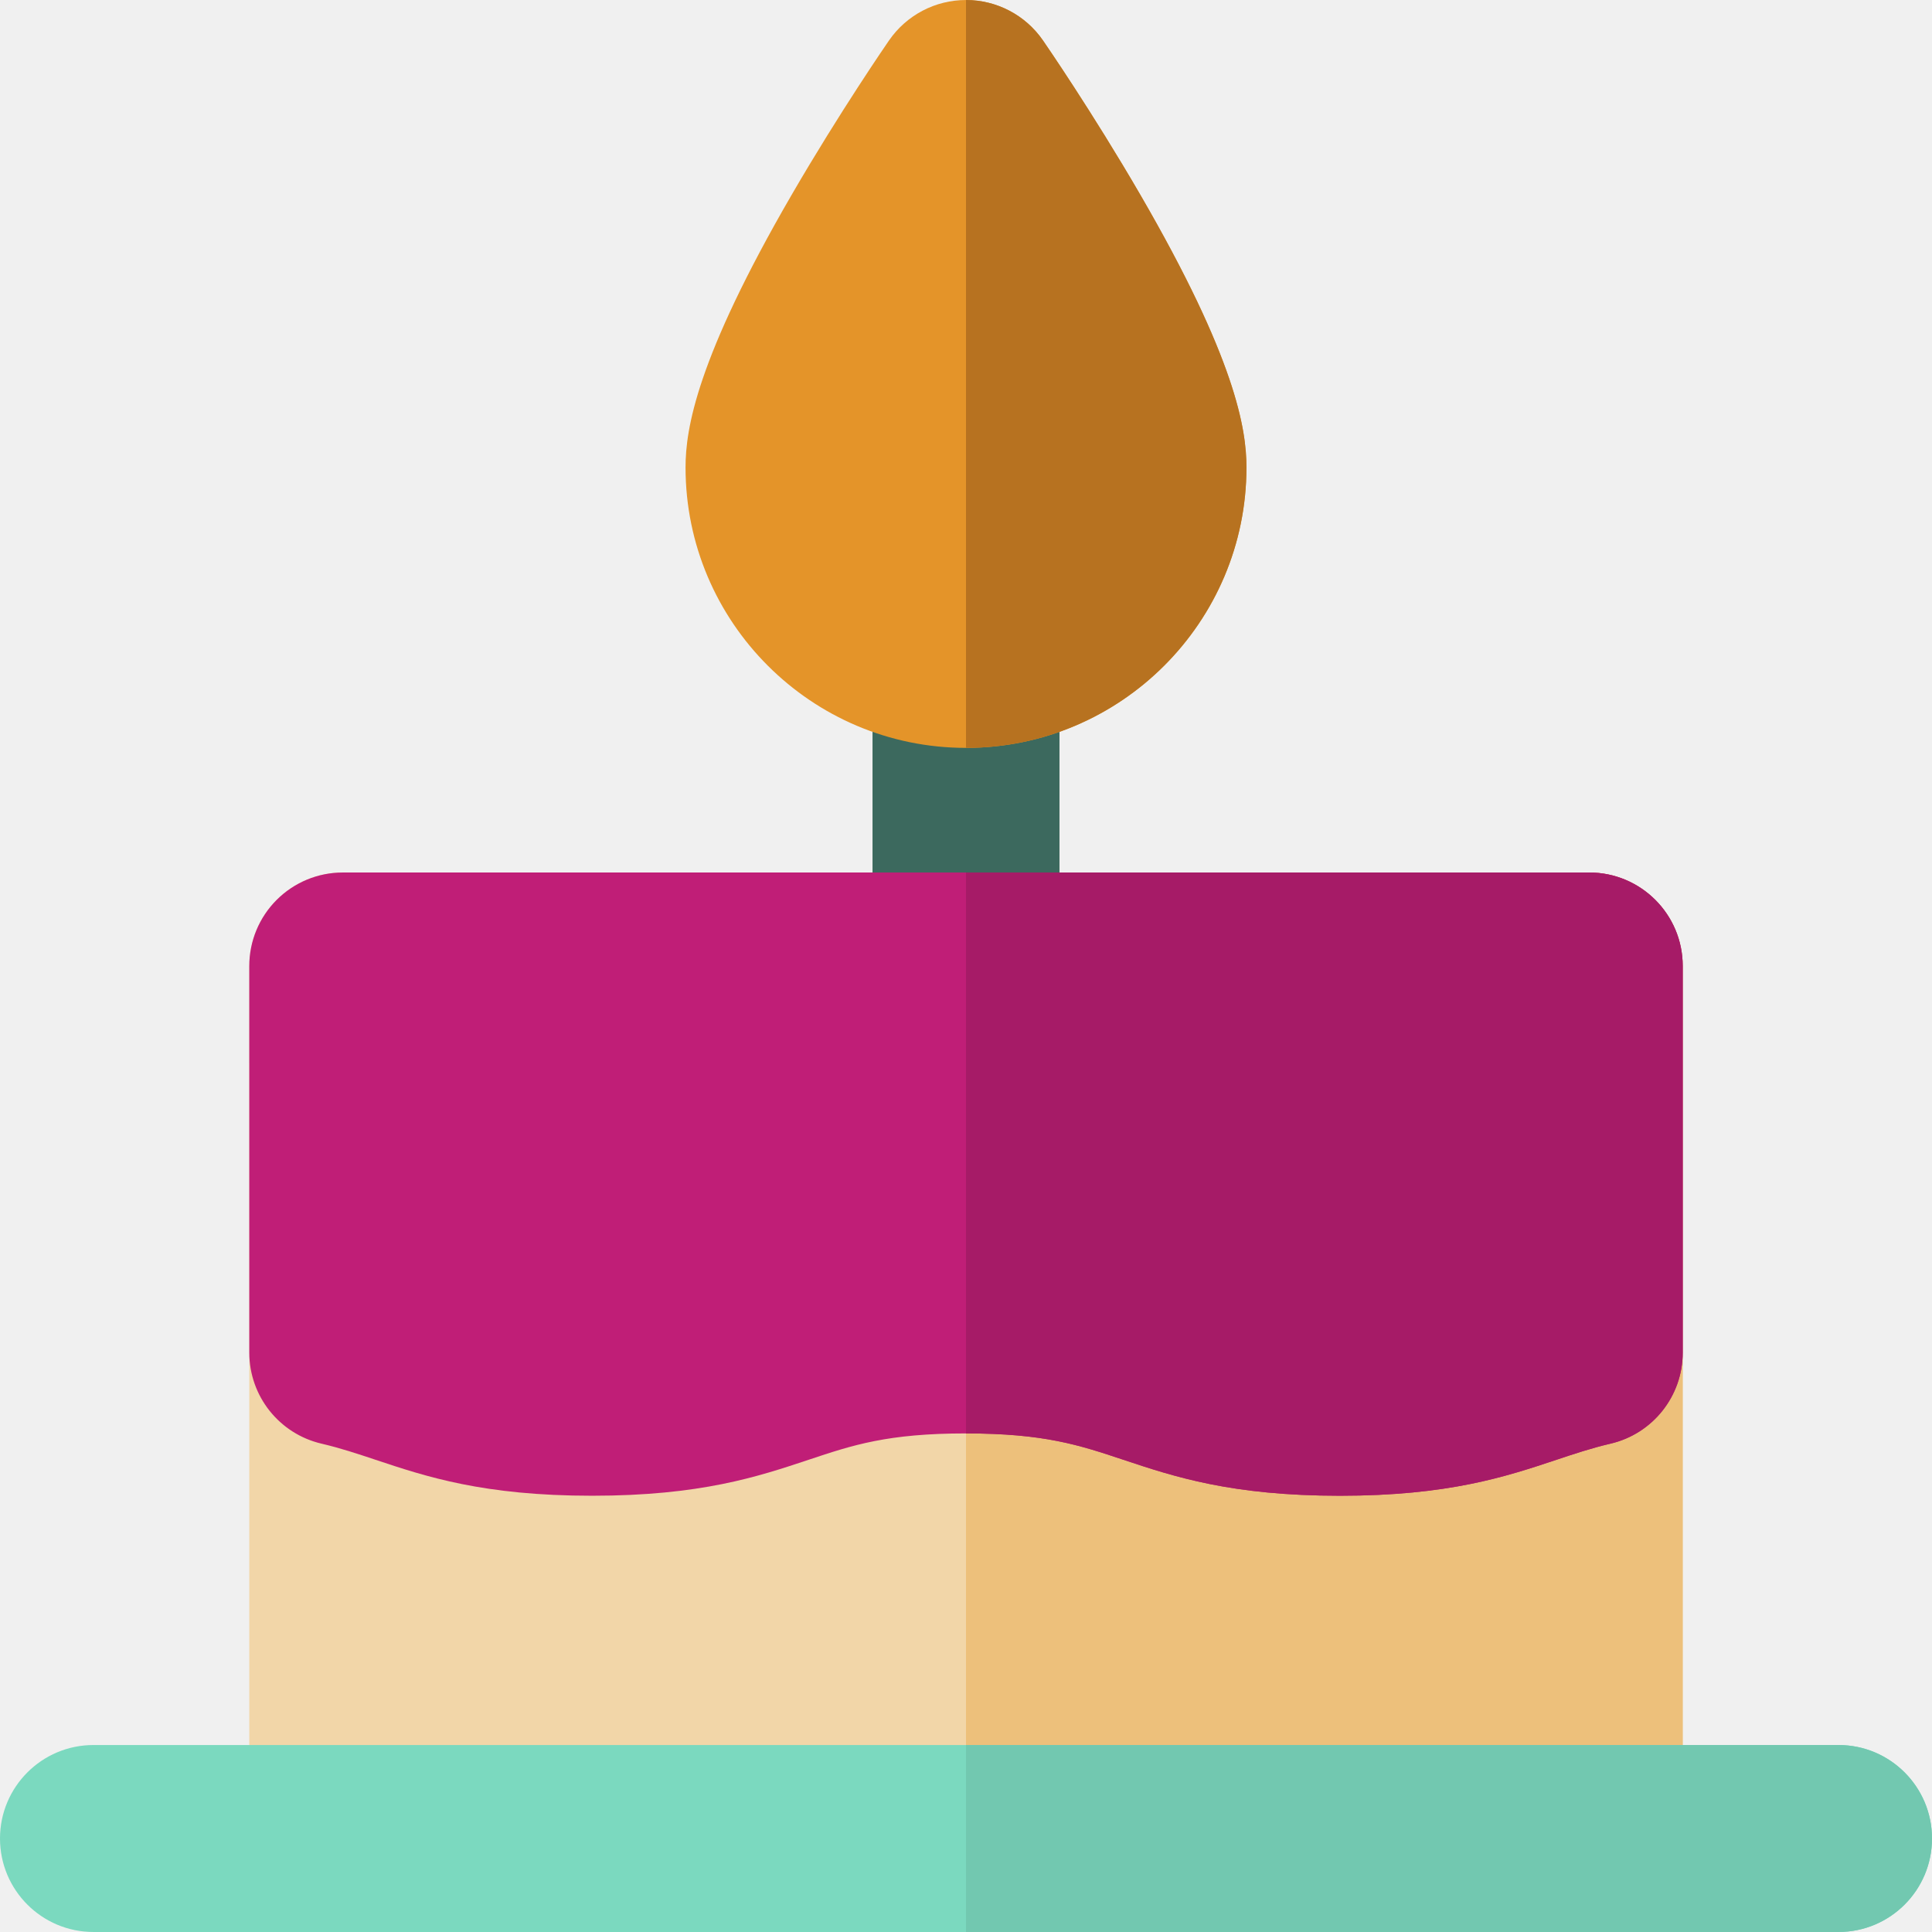
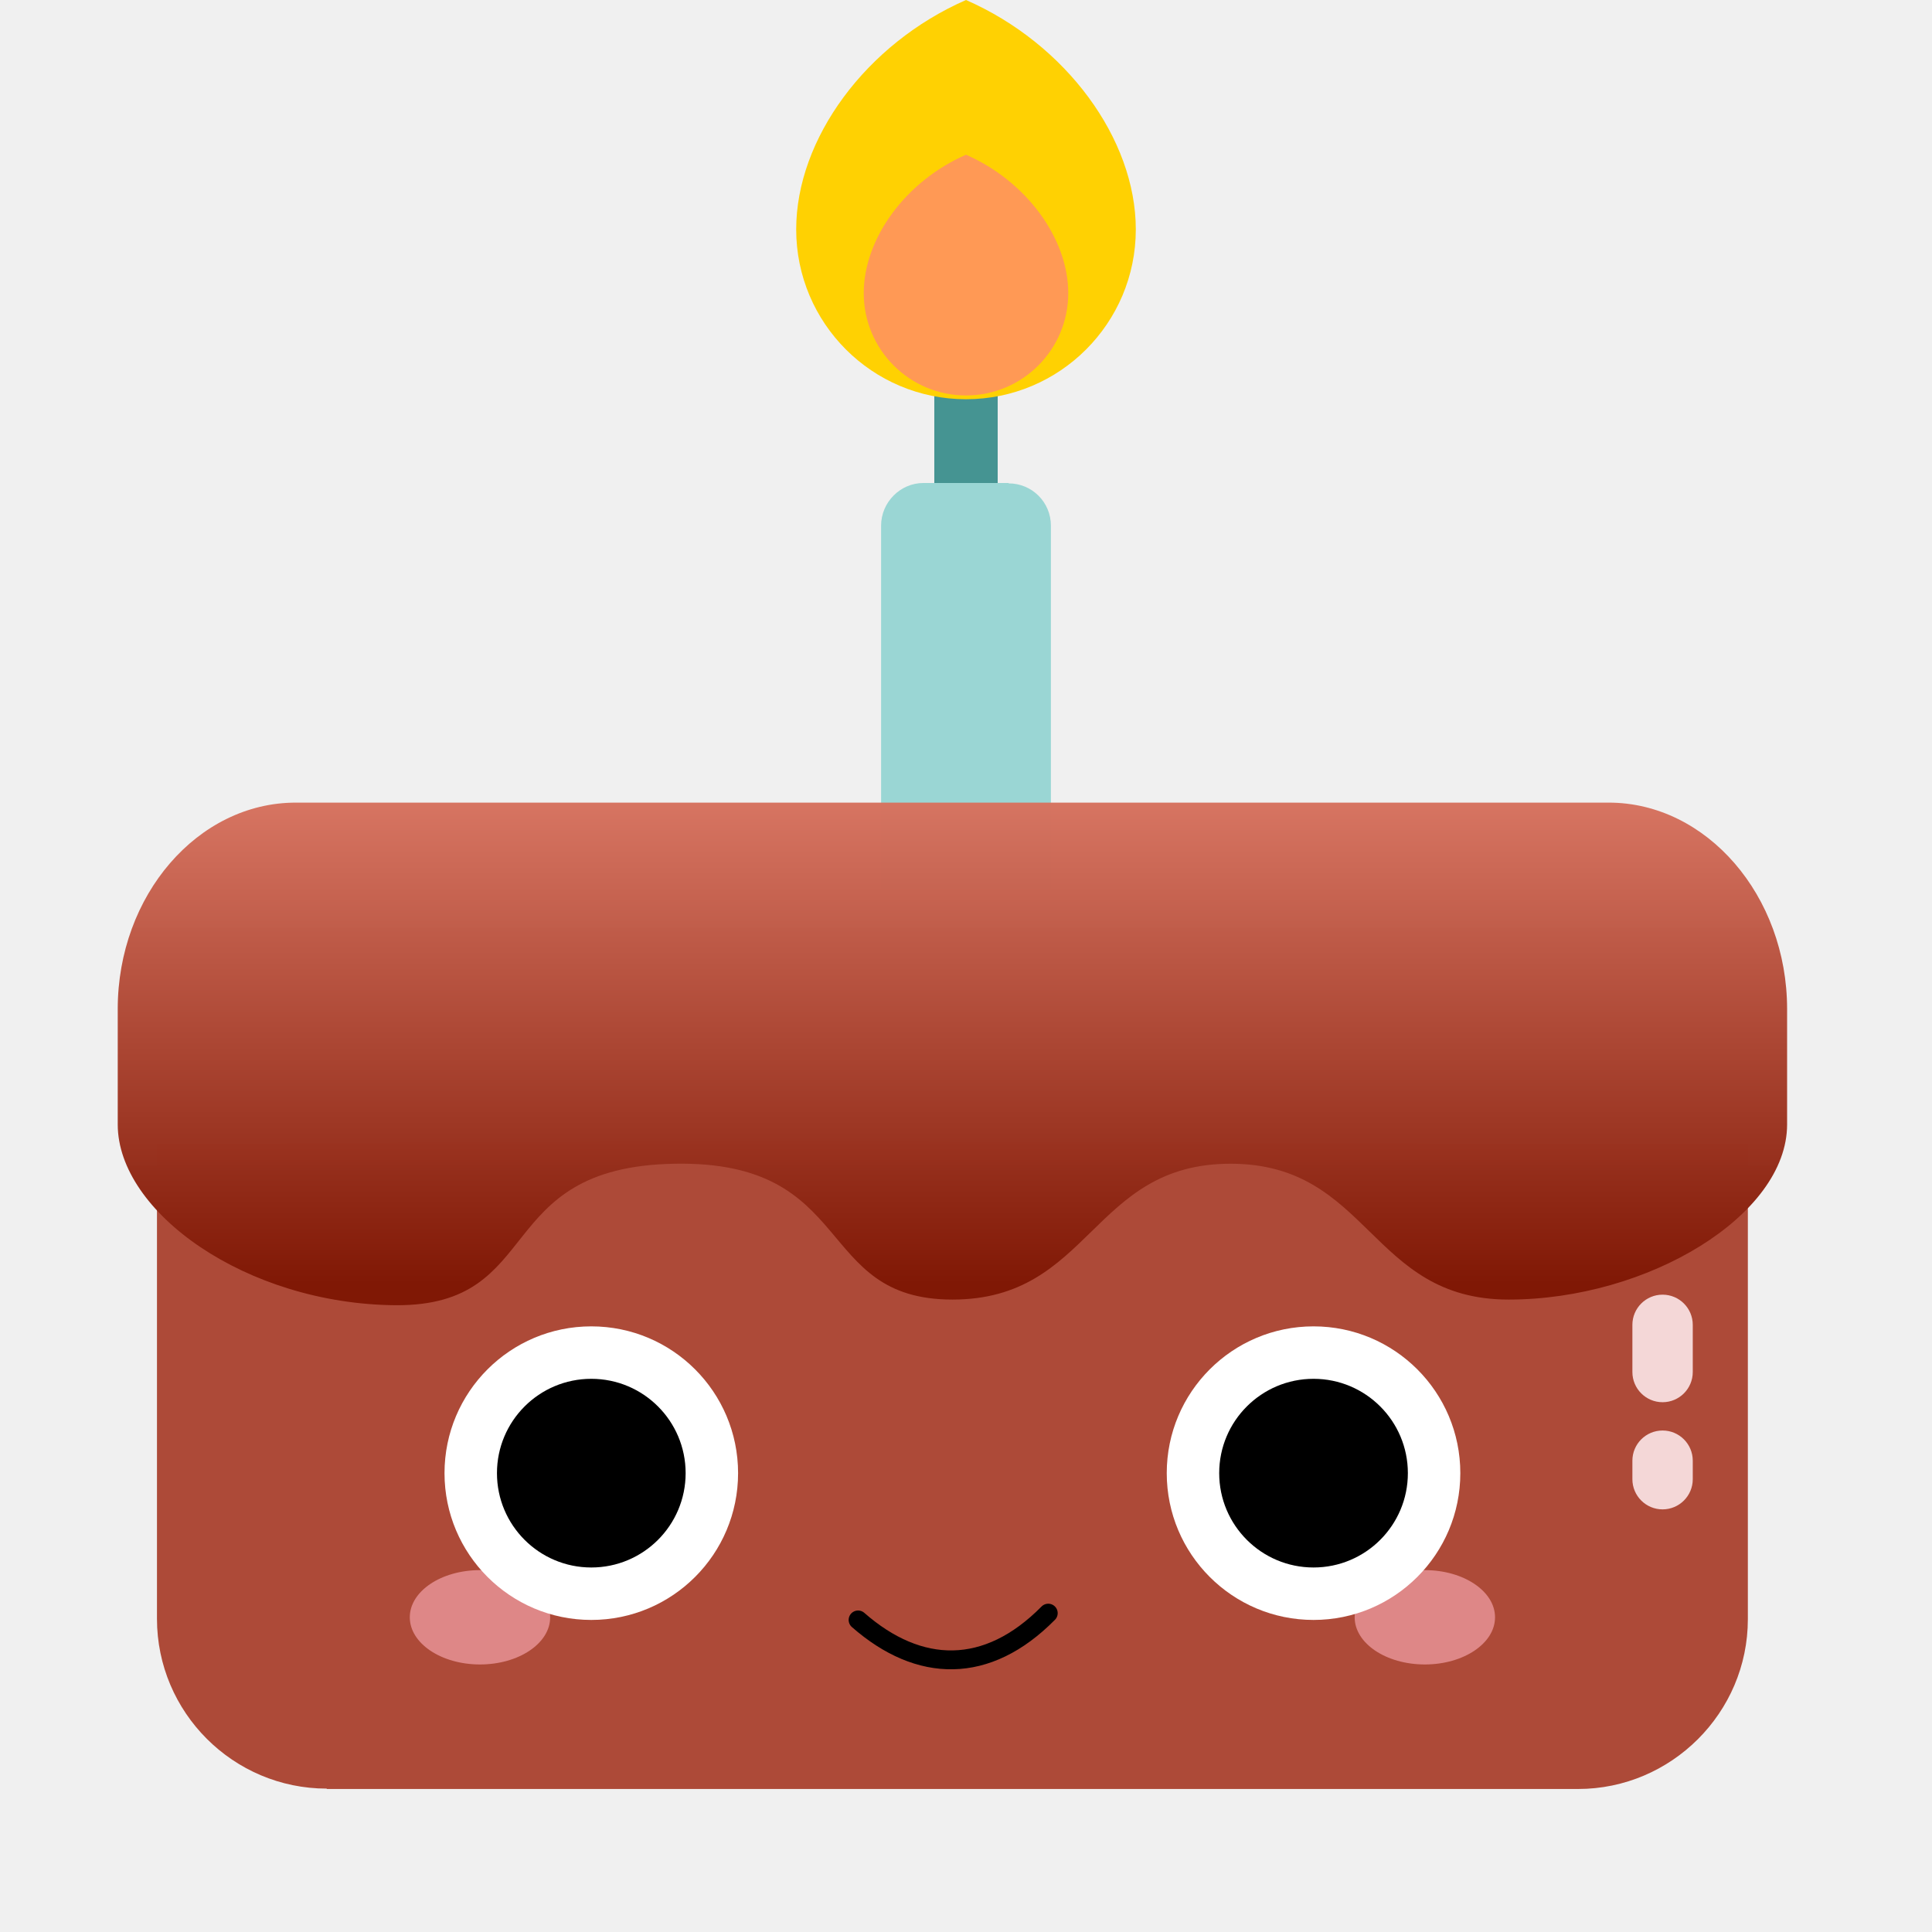
- <svg xmlns="http://www.w3.org/2000/svg" version="1.1" id="Layer_1" x="0px" y="0px" viewBox="0 0 512 512" style="enable-background:new 0 0 512 512;" xml:space="preserve">
-   <path style="fill:#3C695E;" d="M256,148.648c-13.682,0-24.774,11.091-24.774,24.774v82.574c0,13.684,11.092,24.774,24.774,24.774  c13.682,0,24.774-11.091,24.774-24.774v-82.574C280.774,159.739,269.682,148.648,256,148.648z" />
-   <path style="fill:#E49429;" d="M302.204,51.633c-12.731-21.947-25.291-40.171-25.82-40.935C271.758,4,264.139,0.003,256,0.003  c-8.139,0-15.758,3.997-20.384,10.694c-0.529,0.765-13.089,18.989-25.82,40.935c-25.204,43.447-28.119,62.038-28.119,72.242  c0,40.981,33.341,74.323,74.323,74.323c40.98,0,74.323-33.343,74.323-74.323C330.323,113.671,327.407,95.08,302.204,51.633z" />
-   <path style="fill:#F2D6A8;" d="M421.161,231.223H90.839c-13.682,0-24.774,11.094-24.774,24.774v231.226  c0,13.684,11.092,24.774,24.774,24.774h330.323c13.682,0,24.774-11.091,24.774-24.774V255.997  C445.935,242.316,434.843,231.223,421.161,231.223z" />
-   <path style="fill:#EDC07B;" d="M421.161,231.223H256v280.774h165.161c13.682,0,24.774-11.091,24.774-24.774V255.997  C445.935,242.316,434.843,231.223,421.161,231.223z" />
-   <path style="fill:#C01E77;" d="M421.161,231.223H90.839c-6.572,0-12.873,2.611-17.519,7.259c-4.646,4.644-7.256,10.945-7.256,17.517  l0.003,102.464c0,11.512,7.929,21.504,19.141,24.123c4.998,1.168,9.522,2.674,14.308,4.271c13.4,4.466,28.588,9.53,57.387,9.53  c28.796,0,43.986-5.064,57.387-9.53c11.707-3.903,20.954-6.986,41.721-6.986c20.751,0,29.998,3.084,41.707,6.986  c13.398,4.468,28.586,9.53,57.377,9.53s43.978-5.061,57.377-9.527c4.791-1.599,9.317-3.107,14.318-4.274  c11.213-2.616,19.146-12.613,19.146-24.125V255.997C445.935,242.316,434.843,231.223,421.161,231.223z" />
-   <path style="fill:#7BD9BF;" d="M487.226,511.997H24.774C11.092,511.997,0,500.906,0,487.222c0-13.68,11.092-24.774,24.774-24.774  h462.452c13.682,0,24.774,11.094,24.774,24.774C512,500.906,500.908,511.997,487.226,511.997z" />
-   <path style="fill:#B77220;" d="M330.323,123.874c0-10.204-2.915-28.794-28.119-72.242c-12.731-21.947-25.291-40.171-25.82-40.935  C271.758,4,264.139,0.003,256,0.003v198.194C296.98,198.197,330.323,164.854,330.323,123.874z" />
-   <path style="fill:#A61B67;" d="M421.161,231.223H256v148.648c0.003,0,0.007,0,0.012,0c20.751,0,29.998,3.084,41.707,6.986  c13.398,4.468,28.586,9.53,57.377,9.53s43.978-5.061,57.377-9.527c4.791-1.599,9.317-3.107,14.318-4.274  c11.213-2.616,19.146-12.613,19.146-24.125V255.997C445.935,242.316,434.843,231.223,421.161,231.223z" />
-   <path style="fill:#72C8B0;" d="M487.226,462.448H256v49.548h231.226c13.682,0,24.774-11.091,24.774-24.774  C512,473.542,500.908,462.448,487.226,462.448z" />
+ <svg xmlns="http://www.w3.org/2000/svg" xmlns:xlink="http://www.w3.org/1999/xlink" viewBox="0 0 512 512" style="enable-background:new 0 0 512 512" xml:space="preserve">
+   <defs>
+     <linearGradient id="a">
+       <stop style="stop-color:#d77461;stop-opacity:.992" offset="0" />
+       <stop style="stop-color:#801805;stop-opacity:1" offset="1" />
+     </linearGradient>
+     <linearGradient xlink:href="#a" id="b" x1="253" y1="212.1" x2="253" y2="340.2" gradientUnits="userSpaceOnUse" />
+   </defs>
+   <path style="fill:#459492" d="M256 85.9a8.4 8.4 0 0 0-8.4 8.4v45h16.8v-45c0-4.7-3.7-8.4-8.4-8.4z" />
+   <path style="fill:#ffd102" d="M211 60.8c0-24 18.5-49.2 45-60.8 26.5 11.6 45 36.8 45 60.8a45 45 0 0 1-90 0z" />
+   <path style="fill:#9ad6d4" d="M267.3 128h-22.6c-6.1 0-11.2 5.1-11.2 11.3v96.4h45v-96.4c0-6.2-5-11.2-11.2-11.2z" />
+   <path style="fill:#ad4a38;fill-opacity:1" d="M86.6 474.1h331.6c24.7 0 45-20.2 45-45V303.3c-145.5-.5-294.6-1.5-421.6 0V429c0 24.8 20.2 45 45 45z" />
+   <ellipse style="fill:#de8787;fill-opacity:1;stroke-width:5;stroke-linecap:round;stroke-miterlimit:4;stroke-dasharray:none" cx="127.2" cy="428.6" rx="18.6" ry="12.5" />
+   <path style="fill:url(#b);stroke-width:1.129;fill-opacity:1" d="M426.3 212.7H78.4c-26 0-47.2 24.6-47.2 54.7V298c0 23.2 34 47.6 73.7 47.9 39.8.2 25.2-36.6 73.8-37.5 48.5-.9 36.8 36 73.7 36 36.8 0 36.8-36 73.7-36 36.9 0 36.9 36 73.7 36 36.9 0 73.8-22.3 73.8-46.4v-30.6c0-30-21.3-54.7-47.3-54.7z" />
+   <g transform="translate(-22.1 -2.5)">
+     <circle style="fill:#fff;fill-opacity:1" cx="178.8" cy="392.9" r="38.9" />
+     <circle style="fill:#000;fill-opacity:1;stroke-width:.642" cx="178.8" cy="392.9" r="25" />
+   </g>
+   <ellipse style="fill:#de8787;fill-opacity:1;stroke-width:5;stroke-linecap:round;stroke-miterlimit:4;stroke-dasharray:none" cx="-377.6" cy="428.6" rx="18.6" ry="12.5" transform="scale(-1 1)" />
+   <g transform="matrix(-1 0 0 1 526.9 -2.5)">
+     <circle style="fill:#fff;fill-opacity:1" cx="178.8" cy="392.9" r="38.9" />
+     <circle style="fill:#000;fill-opacity:1;stroke-width:.642" cx="178.8" cy="392.9" r="25" />
+   </g>
+   <path style="fill:none;stroke:#000;stroke-width:5;stroke-linecap:round;stroke-linejoin:miter;stroke-miterlimit:4;stroke-dasharray:none;stroke-opacity:1" d="M227.4 429.3c16.2 14.2 34.2 14.6 50.4-1.8" />
+   <rect style="fill:#f4d7d7;fill-opacity:1;stroke-width:6.296;stroke-linecap:round;stroke-miterlimit:4;stroke-dasharray:none" width="16" height="28.5" x="432.6" y="343.1" ry="8" />
+   <rect style="fill:#f4d7d7;fill-opacity:1;stroke-width:6.296;stroke-linecap:round;stroke-miterlimit:4;stroke-dasharray:none" width="16" height="20.9" x="432.6" y="379.1" ry="8" />
+   <path style="fill:#f95;stroke-width:.602" d="M228.9 77.7C228.9 63.2 240 48 256 41c16 7 27.1 22.2 27.1 36.7a27.1 27.1 0 0 1-54.2 0z" />
</svg>
